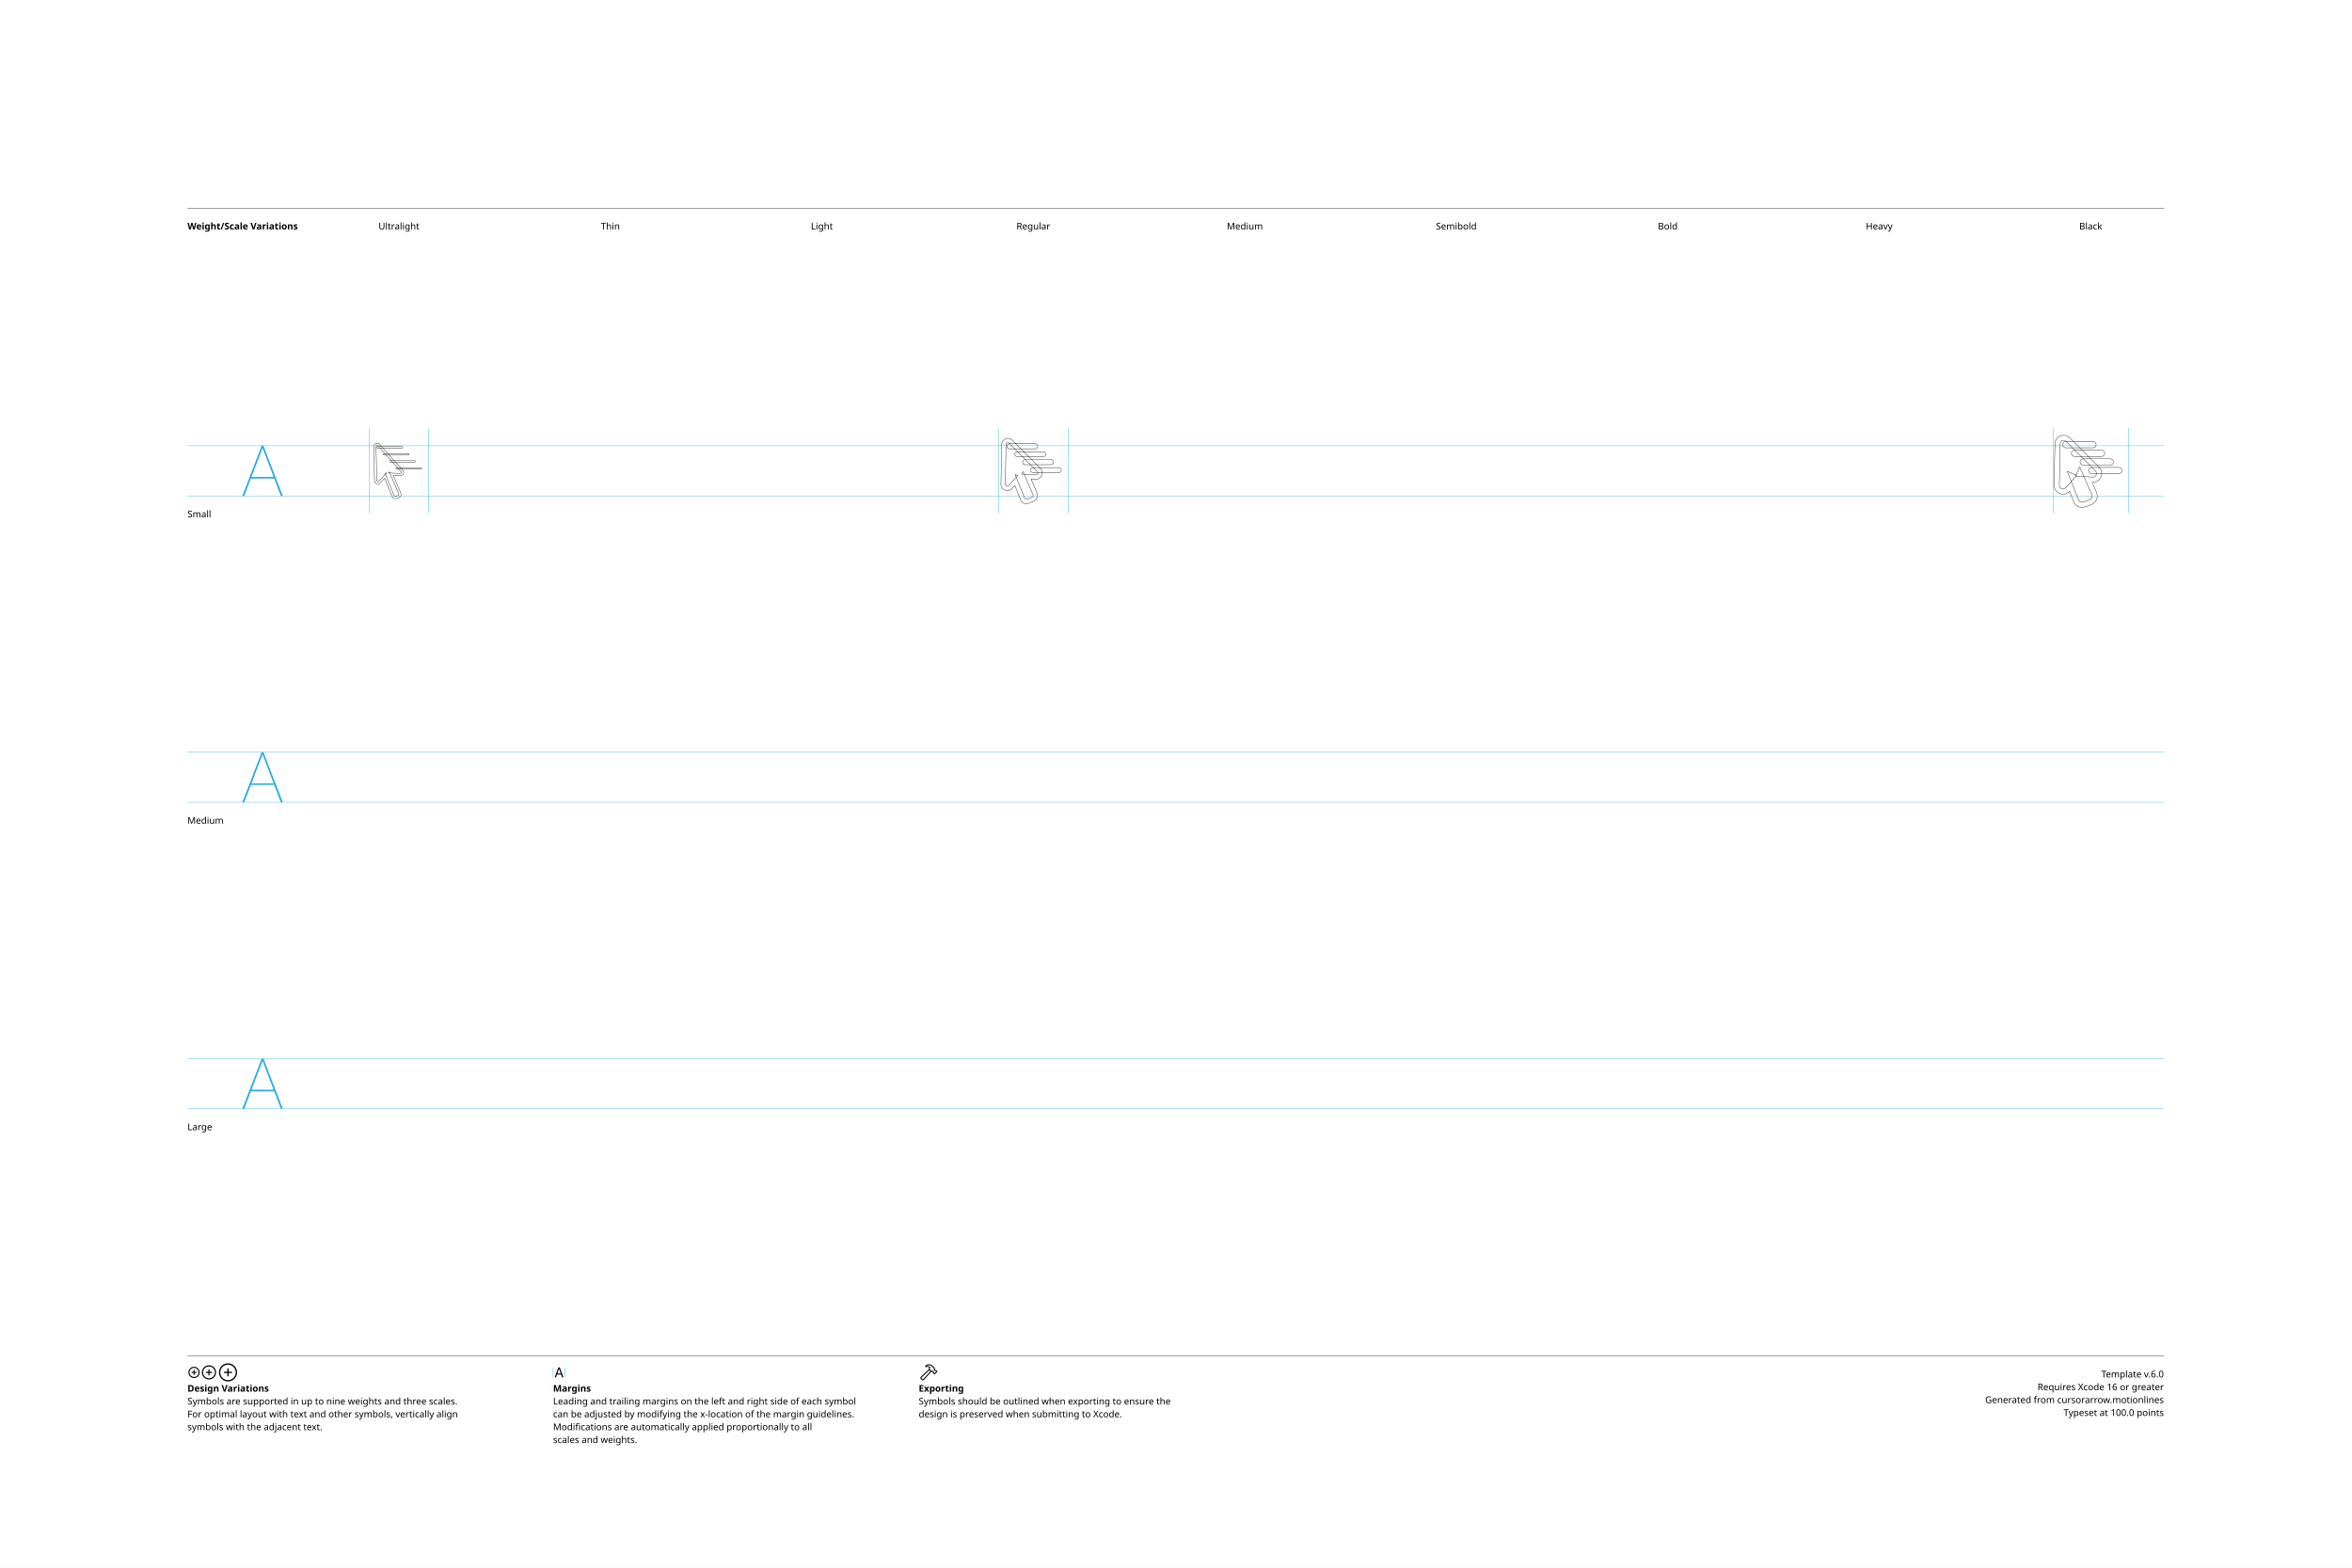
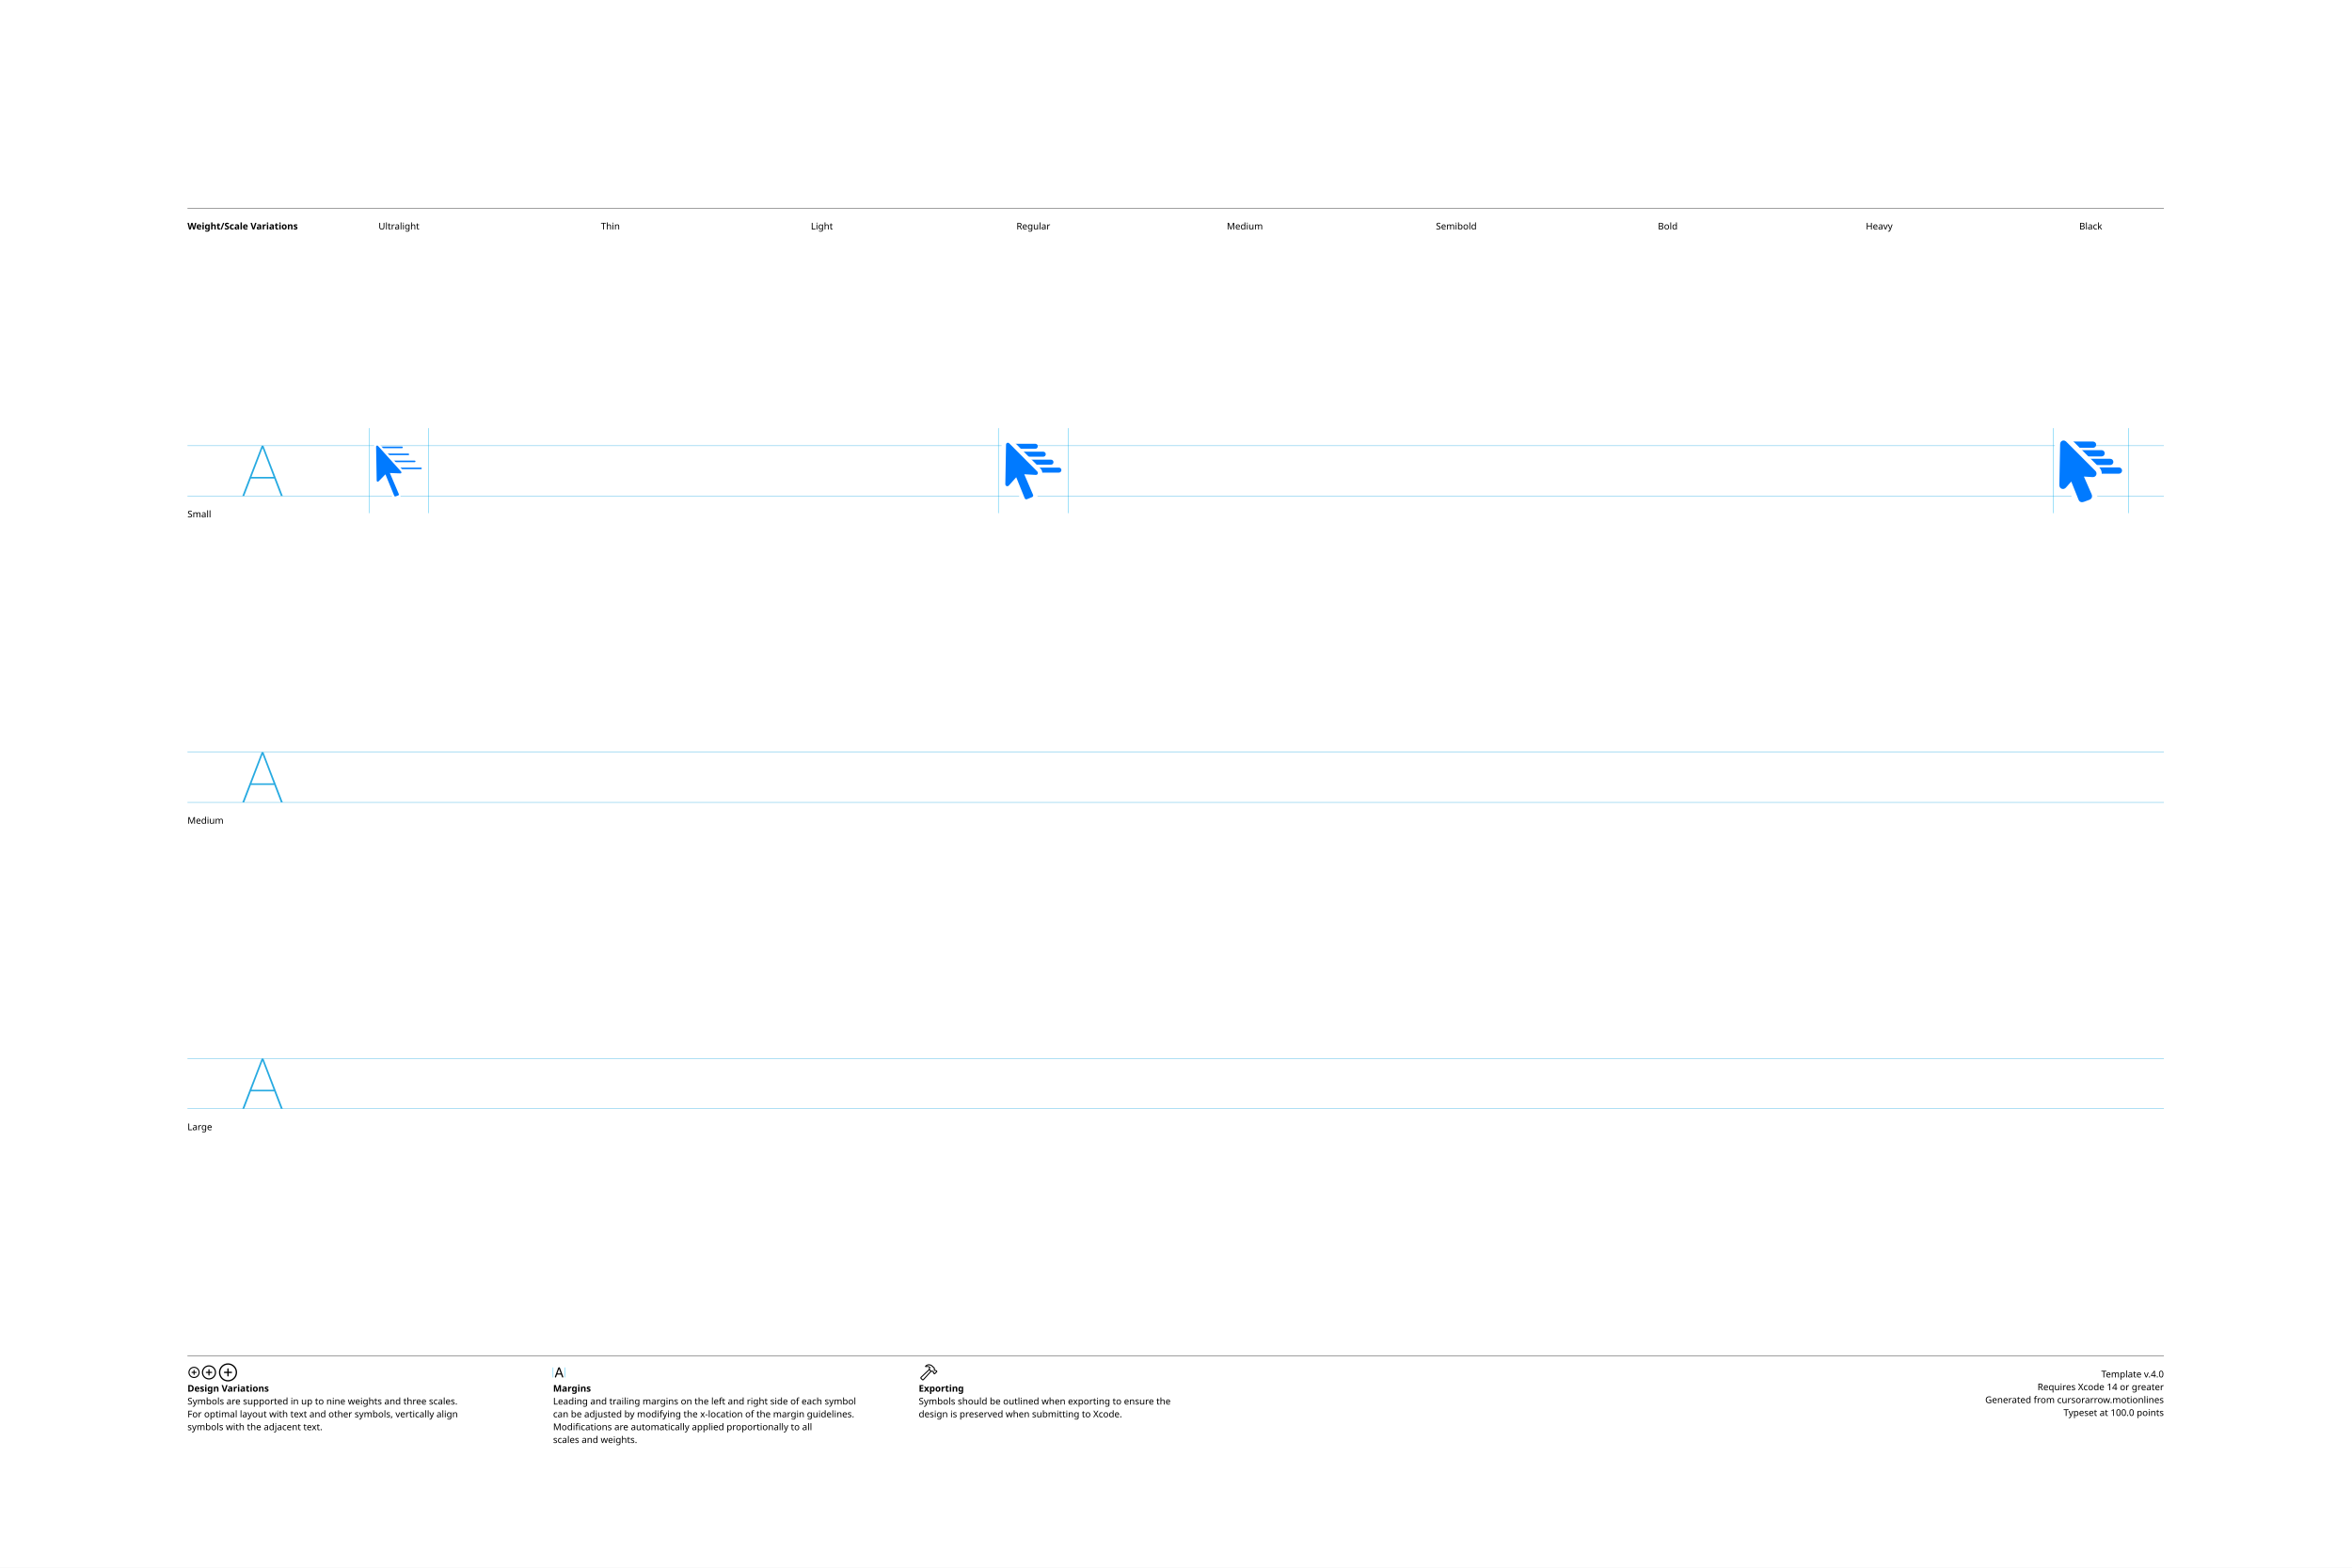
<svg xmlns="http://www.w3.org/2000/svg" version="1.1" viewBox="0 0 3300 2200">
  <style>.defaults {-sfsymbols-wiggle-style:linear;-sfsymbols-wiggle-angle:180}

- .monochrome-0 {-sfsymbols-motion-group:1;-sfsymbols-layer-tags:cursorarrow.motionlines}
- .monochrome-1 {-sfsymbols-motion-group:1;-sfsymbols-layer-tags:cursorarrow.motionlines}
- .monochrome-2 {-sfsymbols-motion-group:1;-sfsymbols-layer-tags:cursorarrow.motionlines}
- .monochrome-3 {-sfsymbols-motion-group:1;-sfsymbols-layer-tags:cursorarrow.motionlines}
- .monochrome-4 {opacity:0.0;-sfsymbols-clear-behind:true;-sfsymbols-motion-group:0;-sfsymbols-layer-tags:cursorarrow.motionlines}
- .monochrome-5 {-sfsymbols-motion-group:0;-sfsymbols-layer-tags:cursorarrow.motionlines}
+ .monochrome-0 {}
+ .monochrome-1 {}
+ .monochrome-2 {}
+ .monochrome-3 {}
+ .monochrome-4 {opacity:0.0;-sfsymbols-clear-behind:true}
+ .monochrome-5 {}

- .multicolor-0:tintColor {-sfsymbols-motion-group:1;-sfsymbols-layer-tags:cursorarrow.motionlines}
- .multicolor-1:tintColor {-sfsymbols-motion-group:1;-sfsymbols-layer-tags:cursorarrow.motionlines}
- .multicolor-2:tintColor {-sfsymbols-motion-group:1;-sfsymbols-layer-tags:cursorarrow.motionlines}
- .multicolor-3:tintColor {-sfsymbols-motion-group:1;-sfsymbols-layer-tags:cursorarrow.motionlines}
- .multicolor-4:tintColor {opacity:0.0;-sfsymbols-clear-behind:true;-sfsymbols-motion-group:0;-sfsymbols-layer-tags:cursorarrow.motionlines}
- .multicolor-5:tintColor {-sfsymbols-motion-group:0;-sfsymbols-layer-tags:cursorarrow.motionlines}
+ .multicolor-0:tintColor {}
+ .multicolor-1:tintColor {}
+ .multicolor-2:tintColor {}
+ .multicolor-3:tintColor {}
+ .multicolor-4:tintColor {opacity:0.0;-sfsymbols-clear-behind:true}
+ .multicolor-5:tintColor {}

- .hierarchical-0:primary {-sfsymbols-motion-group:1;-sfsymbols-layer-tags:cursorarrow.motionlines}
- .hierarchical-1:primary {-sfsymbols-motion-group:1;-sfsymbols-layer-tags:cursorarrow.motionlines}
- .hierarchical-2:primary {-sfsymbols-motion-group:1;-sfsymbols-layer-tags:cursorarrow.motionlines}
- .hierarchical-3:primary {-sfsymbols-motion-group:1;-sfsymbols-layer-tags:cursorarrow.motionlines}
- .hierarchical-4:primary {opacity:0.0;-sfsymbols-clear-behind:true;-sfsymbols-motion-group:0;-sfsymbols-layer-tags:cursorarrow.motionlines}
- .hierarchical-5:primary {-sfsymbols-motion-group:0;-sfsymbols-layer-tags:cursorarrow.motionlines}
+ .hierarchical-0:primary {}
+ .hierarchical-1:primary {}
+ .hierarchical-2:primary {}
+ .hierarchical-3:primary {}
+ .hierarchical-4:primary {opacity:0.0;-sfsymbols-clear-behind:true}
+ .hierarchical-5:primary {}

- .SFSymbolsPreviewWireframe {fill:none;opacity:1.0;stroke:black;stroke-width:0.5}
+ .SFSymbolsPreview007AFF {fill:#007AFF;opacity:1.0}
+ .SFSymbolsPreviewFFFFFF {fill:#FFFFFF;opacity:1.0}
</style>
  <g id="Notes">
    <rect height="2200" id="artboard" style="fill:white;opacity:1" width="3300" x="0" y="0" />
    <line style="fill:none;stroke:black;opacity:1;stroke-width:0.5;" x1="263" x2="3036" y1="292" y2="292" />
    <text style="stroke:none;fill:black;font-family:sans-serif;font-size:13;font-weight:bold;" transform="matrix(1 0 0 1 263 322)">Weight/Scale Variations</text>
    <text style="stroke:none;fill:black;font-family:sans-serif;font-size:13;text-anchor:middle;" transform="matrix(1 0 0 1 559.711 322)">Ultralight</text>
    <text style="stroke:none;fill:black;font-family:sans-serif;font-size:13;text-anchor:middle;" transform="matrix(1 0 0 1 856.422 322)">Thin</text>
    <text style="stroke:none;fill:black;font-family:sans-serif;font-size:13;text-anchor:middle;" transform="matrix(1 0 0 1 1153.13 322)">Light</text>
    <text style="stroke:none;fill:black;font-family:sans-serif;font-size:13;text-anchor:middle;" transform="matrix(1 0 0 1 1449.84 322)">Regular</text>
    <text style="stroke:none;fill:black;font-family:sans-serif;font-size:13;text-anchor:middle;" transform="matrix(1 0 0 1 1746.56 322)">Medium</text>
    <text style="stroke:none;fill:black;font-family:sans-serif;font-size:13;text-anchor:middle;" transform="matrix(1 0 0 1 2043.27 322)">Semibold</text>
    <text style="stroke:none;fill:black;font-family:sans-serif;font-size:13;text-anchor:middle;" transform="matrix(1 0 0 1 2339.98 322)">Bold</text>
    <text style="stroke:none;fill:black;font-family:sans-serif;font-size:13;text-anchor:middle;" transform="matrix(1 0 0 1 2636.69 322)">Heavy</text>
    <text style="stroke:none;fill:black;font-family:sans-serif;font-size:13;text-anchor:middle;" transform="matrix(1 0 0 1 2933.4 322)">Black</text>
    <line style="fill:none;stroke:black;opacity:1;stroke-width:0.5;" x1="263" x2="3036" y1="1903" y2="1903" />
    <g transform="matrix(0.2 0 0 0.2 263 1933)">
      <path d="m46.24 4.15c21.777 0 39.453-17.627 39.453-39.404s-17.676-39.404-39.453-39.404c-21.729 0-39.404 17.627-39.404 39.404s17.676 39.404 39.404 39.404Zm0-7.422c-17.676 0-31.934-14.307-31.934-31.982s14.258-31.982 31.934-31.982 31.982 14.307 31.982 31.982-14.307 31.982-31.982 31.982Zm-17.969-31.982c0 2.148 1.514 3.613 3.76 3.613h10.498v10.596c0 2.197 1.465 3.711 3.613 3.711 2.246 0 3.711-1.514 3.711-3.711v-10.596h10.596c2.197 0 3.711-1.465 3.711-3.613 0-2.197-1.514-3.711-3.711-3.711h-10.596v-10.547c0-2.246-1.465-3.76-3.711-3.76-2.148 0-3.613 1.514-3.613 3.76v10.547h-10.498c-2.246 0-3.76 1.514-3.76 3.711Z" />
    </g>
    <g transform="matrix(0.2 0 0 0.2 281.506 1933)">
      <path d="m58.545 14.551c27.49 0 49.805-22.314 49.805-49.805s-22.314-49.805-49.805-49.805-49.805 22.314-49.805 49.805 22.314 49.805 49.805 49.805Zm0-8.301c-22.949 0-41.504-18.555-41.504-41.504s18.555-41.504 41.504-41.504 41.504 18.555 41.504 41.504-18.555 41.504-41.504 41.504Zm-22.656-41.504c0 2.393 1.66 4.004 4.15 4.004h14.355v14.404c0 2.441 1.66 4.15 4.053 4.15 2.441 0 4.15-1.66 4.15-4.15v-14.404h14.404c2.441 0 4.15-1.611 4.15-4.004 0-2.441-1.709-4.15-4.15-4.15h-14.404v-14.355c0-2.49-1.709-4.199-4.15-4.199-2.393 0-4.053 1.709-4.053 4.199v14.355h-14.355c-2.49 0-4.15 1.709-4.15 4.15Z" />
    </g>
    <g transform="matrix(0.2 0 0 0.2 304.924 1933)">
      <path d="m74.853 28.32c35.107 0 63.623-28.467 63.623-63.574s-28.516-63.623-63.623-63.623-63.574 28.516-63.574 63.623 28.467 63.574 63.574 63.574Zm0-9.082c-30.127 0-54.492-24.365-54.492-54.492s24.365-54.492 54.492-54.492 54.492 24.365 54.492 54.492-24.365 54.492-54.492 54.492Zm-28.857-54.492c0 2.588 1.855 4.395 4.59 4.395h19.727v19.775c0 2.686 1.855 4.59 4.443 4.59 2.686 0 4.541-1.855 4.541-4.59v-19.775h19.775c2.686 0 4.59-1.807 4.59-4.395 0-2.734-1.855-4.59-4.59-4.59h-19.775v-19.727c0-2.734-1.855-4.639-4.541-4.639-2.588 0-4.443 1.904-4.443 4.639v19.727h-19.727c-2.734 0-4.59 1.855-4.59 4.59Z" />
    </g>
    <text style="stroke:none;fill:black;font-family:sans-serif;font-size:13;font-weight:bold;" transform="matrix(1 0 0 1 263 1953)">Design Variations</text>
    <text style="stroke:none;fill:black;font-family:sans-serif;font-size:13;" transform="matrix(1 0 0 1 263 1971)">Symbols are supported in up to nine weights and three scales.</text>
    <text style="stroke:none;fill:black;font-family:sans-serif;font-size:13;" transform="matrix(1 0 0 1 263 1989)">For optimal layout with text and other symbols, vertically align</text>
    <text style="stroke:none;fill:black;font-family:sans-serif;font-size:13;" transform="matrix(1 0 0 1 263 2007)">symbols with the adjacent text.</text>
    <line style="fill:none;stroke:#00AEEF;stroke-width:0.5;opacity:1.0;" x1="776" x2="776" y1="1919" y2="1933" />
    <g transform="matrix(0.2 0 0 0.2 776 1933)">
      <path d="m16.553 0.781c2.588 0 3.857-0.977 4.785-3.711l6.299-17.236h28.809l6.299 17.236c0.928 2.734 2.197 3.711 4.736 3.711 2.588 0 4.248-1.562 4.248-4.004 0-0.83-0.146-1.611-0.537-2.637l-22.9-60.986c-1.123-2.979-3.125-4.492-6.25-4.492-3.027 0-5.078 1.465-6.152 4.443l-22.9 61.084c-0.391 1.025-0.537 1.807-0.537 2.637 0 2.441 1.562 3.955 4.102 3.955Zm13.477-28.369 11.865-32.861h0.244l11.865 32.861Z" />
    </g>
    <line style="fill:none;stroke:#00AEEF;stroke-width:0.5;opacity:1.0;" x1="792.836" x2="792.836" y1="1919" y2="1933" />
    <text style="stroke:none;fill:black;font-family:sans-serif;font-size:13;font-weight:bold;" transform="matrix(1 0 0 1 776 1953)">Margins</text>
    <text style="stroke:none;fill:black;font-family:sans-serif;font-size:13;" transform="matrix(1 0 0 1 776 1971)">Leading and trailing margins on the left and right side of each symbol</text>
    <text style="stroke:none;fill:black;font-family:sans-serif;font-size:13;" transform="matrix(1 0 0 1 776 1989)">can be adjusted by modifying the x-location of the margin guidelines.</text>
    <text style="stroke:none;fill:black;font-family:sans-serif;font-size:13;" transform="matrix(1 0 0 1 776 2007)">Modifications are automatically applied proportionally to all</text>
    <text style="stroke:none;fill:black;font-family:sans-serif;font-size:13;" transform="matrix(1 0 0 1 776 2025)">scales and weights.</text>
    <g transform="matrix(0.2 0 0 0.2 1289 1933)">
      <path d="m14.209 9.326 8.496 8.545c4.297 4.346 9.229 4.053 13.867-1.074l53.467-58.935-4.834-4.883-53.076 58.398c-1.758 2.002-3.418 2.49-5.762 0.146l-5.859-5.811c-2.344-2.295-1.807-4.004 0.195-5.811l57.373-54.004-4.883-4.834-57.959 54.443c-4.932 4.59-5.322 9.473-1.025 13.818Zm32.08-90.967c-2.1 2.051-2.246 4.932-1.074 6.885 1.172 1.807 3.467 2.979 6.689 2.148 7.324-1.709 14.941-2.002 22.07 2.686l-2.93 7.275c-1.709 4.15-0.83 7.08 1.855 9.814l11.475 11.572c2.441 2.441 4.492 2.539 7.324 2.051l5.322-0.977 3.32 3.369-0.195 2.783c-0.195 2.49 0.439 4.395 2.881 6.787l3.809 3.711c2.393 2.393 5.469 2.539 7.812 0.195l14.551-14.6c2.344-2.344 2.246-5.322-0.146-7.715l-3.857-3.809c-2.393-2.393-4.248-3.174-6.641-2.979l-2.881 0.244-3.223-3.174 1.221-5.615c0.635-2.832-0.146-5.029-3.076-7.959l-10.986-10.938c-16.699-16.602-38.867-16.211-53.32-1.758Zm7.471 1.855c12.158-8.887 28.613-7.373 39.746 3.76l12.158 12.06c1.172 1.172 1.367 2.1 1.025 3.809l-1.611 7.422 7.52 7.422 4.932-0.293c1.27-0.049 1.66 0.049 2.637 1.025l2.881 2.881-12.207 12.207-2.881-2.881c-0.977-0.977-1.123-1.367-1.074-2.686l0.342-4.883-7.471-7.422-7.617 1.27c-1.611 0.342-2.344 0.195-3.564-0.977l-10.01-10.01c-1.27-1.172-1.416-2.002-0.635-3.857l4.395-10.449c-7.812-7.275-17.969-10.4-28.125-7.422-0.781 0.195-1.074-0.439-0.439-0.977Z" />
    </g>
    <text style="stroke:none;fill:black;font-family:sans-serif;font-size:13;font-weight:bold;" transform="matrix(1 0 0 1 1289 1953)">Exporting</text>
    <text style="stroke:none;fill:black;font-family:sans-serif;font-size:13;" transform="matrix(1 0 0 1 1289 1971)">Symbols should be outlined when exporting to ensure the</text>
    <text style="stroke:none;fill:black;font-family:sans-serif;font-size:13;" transform="matrix(1 0 0 1 1289 1989)">design is preserved when submitting to Xcode.</text>
-     <text id="template-version" style="stroke:none;fill:black;font-family:sans-serif;font-size:13;text-anchor:end;" transform="matrix(1 0 0 1 3036 1933)">Template v.6.0</text>
-     <text style="stroke:none;fill:black;font-family:sans-serif;font-size:13;text-anchor:end;" transform="matrix(1 0 0 1 3036 1951)">Requires Xcode 16 or greater</text>
+     <text id="template-version" style="stroke:none;fill:black;font-family:sans-serif;font-size:13;text-anchor:end;" transform="matrix(1 0 0 1 3036 1933)">Template v.4.0</text>
+     <text style="stroke:none;fill:black;font-family:sans-serif;font-size:13;text-anchor:end;" transform="matrix(1 0 0 1 3036 1951)">Requires Xcode 14 or greater</text>
    <text id="descriptive-name" style="stroke:none;fill:black;font-family:sans-serif;font-size:13;text-anchor:end;" transform="matrix(1 0 0 1 3036 1969)">Generated from cursorarrow.motionlines</text>
    <text style="stroke:none;fill:black;font-family:sans-serif;font-size:13;text-anchor:end;" transform="matrix(1 0 0 1 3036 1987)">Typeset at 100.0 points</text>
    <text style="stroke:none;fill:black;font-family:sans-serif;font-size:13;" transform="matrix(1 0 0 1 263 726)">Small</text>
    <text style="stroke:none;fill:black;font-family:sans-serif;font-size:13;" transform="matrix(1 0 0 1 263 1156)">Medium</text>
    <text style="stroke:none;fill:black;font-family:sans-serif;font-size:13;" transform="matrix(1 0 0 1 263 1586)">Large</text>
  </g>
  <g id="Guides">
    <g id="H-reference" style="fill:#27AAE1;stroke:none;" transform="matrix(1 0 0 1 339 696)">
      <path d="M0.994 0L3.638 0L29.328-67.132L30.03-67.132L30.03-70.459L28.123-70.459ZM11.688-24.48L46.981-24.48L46.231-26.729L12.438-26.729ZM55.12 0L57.764 0L30.638-70.459L29.433-70.459L29.433-67.132Z" />
    </g>
    <line id="Baseline-S" style="fill:none;stroke:#27AAE1;opacity:1;stroke-width:0.5;" x1="263" x2="3036" y1="696" y2="696" />
    <line id="Capline-S" style="fill:none;stroke:#27AAE1;opacity:1;stroke-width:0.5;" x1="263" x2="3036" y1="625.541" y2="625.541" />
    <g id="H-reference" style="fill:#27AAE1;stroke:none;" transform="matrix(1 0 0 1 339 1126)">
      <path d="M0.994 0L3.638 0L29.328-67.132L30.03-67.132L30.03-70.459L28.123-70.459ZM11.688-24.48L46.981-24.48L46.231-26.729L12.438-26.729ZM55.12 0L57.764 0L30.638-70.459L29.433-70.459L29.433-67.132Z" />
    </g>
    <line id="Baseline-M" style="fill:none;stroke:#27AAE1;opacity:1;stroke-width:0.5;" x1="263" x2="3036" y1="1126" y2="1126" />
    <line id="Capline-M" style="fill:none;stroke:#27AAE1;opacity:1;stroke-width:0.5;" x1="263" x2="3036" y1="1055.54" y2="1055.54" />
    <g id="H-reference" style="fill:#27AAE1;stroke:none;" transform="matrix(1 0 0 1 339 1556)">
      <path d="M0.994 0L3.638 0L29.328-67.132L30.03-67.132L30.03-70.459L28.123-70.459ZM11.688-24.48L46.981-24.48L46.231-26.729L12.438-26.729ZM55.12 0L57.764 0L30.638-70.459L29.433-70.459L29.433-67.132Z" />
    </g>
    <line id="Baseline-L" style="fill:none;stroke:#27AAE1;opacity:1;stroke-width:0.5;" x1="263" x2="3036" y1="1556" y2="1556" />
    <line id="Capline-L" style="fill:none;stroke:#27AAE1;opacity:1;stroke-width:0.5;" x1="263" x2="3036" y1="1485.54" y2="1485.54" />
    <line id="right-margin-Black-S" style="fill:none;stroke:#00AEEF;stroke-width:0.5;opacity:1.0;" x1="2986.18" x2="2986.18" y1="600.785" y2="720.121" />
    <line id="left-margin-Black-S" style="fill:none;stroke:#00AEEF;stroke-width:0.5;opacity:1.0;" x1="2880.62" x2="2880.62" y1="600.785" y2="720.121" />
    <line id="right-margin-Regular-S" style="fill:none;stroke:#00AEEF;stroke-width:0.5;opacity:1.0;" x1="1498.97" x2="1498.97" y1="600.785" y2="720.121" />
    <line id="left-margin-Regular-S" style="fill:none;stroke:#00AEEF;stroke-width:0.5;opacity:1.0;" x1="1400.72" x2="1400.72" y1="600.785" y2="720.121" />
    <line id="right-margin-Ultralight-S" style="fill:none;stroke:#00AEEF;stroke-width:0.5;opacity:1.0;" x1="601.589" x2="601.589" y1="600.785" y2="720.121" />
    <line id="left-margin-Ultralight-S" style="fill:none;stroke:#00AEEF;stroke-width:0.5;opacity:1.0;" x1="517.833" x2="517.833" y1="600.785" y2="720.121" />
  </g>
  <g id="Symbols">
    <g id="Black-S" transform="matrix(1 0 0 1 2880.62 696)">
-       <path class="monochrome-0 multicolor-0:tintColor hierarchical-0:primary SFSymbolsPreviewWireframe" d="M54.199-31.25L92.383-31.25C94.775-31.25 96.777-33.203 96.777-35.645C96.777-38.086 94.775-40.039 92.383-40.039L54.199-40.039C51.807-40.039 49.805-38.086 49.805-35.645C49.805-33.203 51.807-31.25 54.199-31.25Z" />
-       <path class="monochrome-1 multicolor-1:tintColor hierarchical-1:primary SFSymbolsPreviewWireframe" d="M42.188-43.359L80.176-43.359C82.617-43.359 84.57-45.361 84.57-47.754C84.57-50.195 82.617-52.148 80.176-52.148L42.188-52.148C39.746-52.148 37.793-50.195 37.793-47.754C37.793-45.361 39.746-43.359 42.188-43.359Z" />
-       <path class="monochrome-2 multicolor-2:tintColor hierarchical-2:primary SFSymbolsPreviewWireframe" d="M30.078-55.469L68.066-55.469C70.508-55.469 72.461-57.422 72.461-59.863C72.461-62.256 70.508-64.258 68.066-64.258L30.078-64.258C27.637-64.258 25.684-62.256 25.684-59.863C25.684-57.422 27.637-55.469 30.078-55.469Z" />
-       <path class="monochrome-3 multicolor-3:tintColor hierarchical-3:primary SFSymbolsPreviewWireframe" d="M17.871-67.578L56.055-67.578C58.447-67.578 60.449-69.531 60.449-71.973C60.449-74.414 58.447-76.367 56.055-76.367L17.871-76.367C15.479-76.367 13.477-74.414 13.477-71.973C13.477-69.531 15.479-67.578 17.871-67.578Z" />
-       <path class="monochrome-4 multicolor-4:tintColor hierarchical-4:primary SFSymbolsPreviewWireframe" d="M45.703 15.137L53.467 12.256C60.693 9.521 63.916 1.904 60.791-5.322L54.736-19.141L54.785-19.141C66.553-18.359 72.754-32.178 64.404-40.478L23.633-81.348C15.723-89.258 2.783-84.131 2.539-72.9L1.465-15.479C1.221-3.662 14.99 1.807 22.998-6.396L23.096-6.494L28.857 7.861C31.641 14.941 38.721 17.676 45.703 15.137Z" />
-       <path class="monochrome-5 multicolor-5:tintColor hierarchical-5:primary SFSymbolsPreviewWireframe" d="M54.053-2.393L37.353-40.674L31.396-27.979L55.273-26.465C60.352-26.123 62.793-31.738 59.228-35.303L18.457-76.172C15.088-79.541 9.961-77.539 9.863-72.754L8.789-15.332C8.691-10.059 14.551-7.861 18.018-11.768L33.154-28.955L19.775-34.473L35.645 5.127C37.06 8.691 40.088 9.375 43.164 8.252L50.928 5.371C54.199 4.15 55.518 0.977 54.053-2.393Z" />
+       <path class="monochrome-0 multicolor-0:tintColor hierarchical-0:primary SFSymbolsPreview007AFF" d="M54.199-31.25L92.383-31.25C94.775-31.25 96.777-33.203 96.777-35.645C96.777-38.086 94.775-40.039 92.383-40.039L54.199-40.039C51.807-40.039 49.805-38.086 49.805-35.645C49.805-33.203 51.807-31.25 54.199-31.25Z" />
+       <path class="monochrome-1 multicolor-1:tintColor hierarchical-1:primary SFSymbolsPreview007AFF" d="M42.188-43.359L80.176-43.359C82.617-43.359 84.57-45.361 84.57-47.754C84.57-50.195 82.617-52.148 80.176-52.148L42.188-52.148C39.746-52.148 37.793-50.195 37.793-47.754C37.793-45.361 39.746-43.359 42.188-43.359Z" />
+       <path class="monochrome-2 multicolor-2:tintColor hierarchical-2:primary SFSymbolsPreview007AFF" d="M30.078-55.469L68.066-55.469C70.508-55.469 72.461-57.422 72.461-59.863C72.461-62.256 70.508-64.258 68.066-64.258L30.078-64.258C27.637-64.258 25.684-62.256 25.684-59.863C25.684-57.422 27.637-55.469 30.078-55.469Z" />
+       <path class="monochrome-3 multicolor-3:tintColor hierarchical-3:primary SFSymbolsPreview007AFF" d="M17.871-67.578L56.055-67.578C58.447-67.578 60.449-69.531 60.449-71.973C60.449-74.414 58.447-76.367 56.055-76.367L17.871-76.367C15.479-76.367 13.477-74.414 13.477-71.973C13.477-69.531 15.479-67.578 17.871-67.578Z" />
+       <path class="monochrome-4 multicolor-4:tintColor hierarchical-4:primary SFSymbolsPreviewFFFFFF" d="M45.703 15.137L53.467 12.256C60.693 9.521 63.916 1.904 60.791-5.322L54.736-19.141L54.785-19.141C66.553-18.359 72.754-32.178 64.404-40.478L23.633-81.348C15.723-89.258 2.783-84.131 2.539-72.9L1.465-15.479C1.221-3.662 14.99 1.807 22.998-6.396L23.096-6.494L28.857 7.861C31.641 14.941 38.721 17.676 45.703 15.137Z" />
+       <path class="monochrome-5 multicolor-5:tintColor hierarchical-5:primary SFSymbolsPreview007AFF" d="M54.053-2.393L37.353-40.674L31.396-27.979L55.273-26.465C60.352-26.123 62.793-31.738 59.228-35.303L18.457-76.172C15.088-79.541 9.961-77.539 9.863-72.754L8.789-15.332C8.691-10.059 14.551-7.861 18.018-11.768L33.154-28.955L19.775-34.473L35.645 5.127C37.06 8.691 40.088 9.375 43.164 8.252L50.928 5.371C54.199 4.15 55.518 0.977 54.053-2.393Z" />
    </g>
    <g id="Regular-S" transform="matrix(1 0 0 1 1400.72 696)">
-       <path class="monochrome-0 multicolor-0:tintColor hierarchical-0:primary SFSymbolsPreviewWireframe" d="M48.682-32.764L84.961-32.764C86.914-32.764 88.477-34.326 88.477-36.328C88.477-38.281 86.914-39.795 84.961-39.795L48.682-39.795C46.728-39.795 45.166-38.232 45.166-36.23C45.166-34.277 46.728-32.764 48.682-32.764Z" />
-       <path class="monochrome-1 multicolor-1:tintColor hierarchical-1:primary SFSymbolsPreviewWireframe" d="M37.549-43.897L73.877-43.897C75.879-43.897 77.393-45.459 77.393-47.461C77.393-49.463 75.879-50.928 73.877-50.928L37.549-50.928C35.547-50.928 34.033-49.414 34.033-47.363C34.033-45.41 35.547-43.897 37.549-43.897Z" />
-       <path class="monochrome-2 multicolor-2:tintColor hierarchical-2:primary SFSymbolsPreviewWireframe" d="M26.66-55.078L63.037-55.078C64.99-55.078 66.553-56.592 66.553-58.643C66.553-60.596 64.99-62.109 63.037-62.109L26.66-62.109C24.707-62.109 23.145-60.547 23.145-58.545C23.145-56.543 24.707-55.078 26.66-55.078Z" />
-       <path class="monochrome-3 multicolor-3:tintColor hierarchical-3:primary SFSymbolsPreviewWireframe" d="M15.625-66.211L51.855-66.211C53.857-66.211 55.371-67.773 55.371-69.775C55.371-71.728 53.857-73.242 51.855-73.242L15.625-73.242C13.623-73.242 12.109-71.728 12.109-69.678C12.109-67.725 13.623-66.211 15.625-66.211Z" />
-       <path class="monochrome-4 multicolor-4:tintColor hierarchical-4:primary SFSymbolsPreviewWireframe" d="M42.627 10.254L49.805 7.275C54.346 5.371 56.201 0.195 54.248-4.297L45.996-23.682L52.002-23.34C60.449-22.9 64.893-32.715 58.887-38.77L19.824-78.076C14.111-83.789 4.736-80.127 4.639-72.022L3.662-16.797C3.516-8.203 13.867-4.248 19.531-10.693L23.145-14.697L31.201 5.322C33.008 9.961 38.184 12.109 42.627 10.254Z" />
-       <path class="monochrome-5 multicolor-5:tintColor hierarchical-5:primary SFSymbolsPreviewWireframe" d="M48.633-1.855L34.766-34.18L32.764-30.664L52.393-29.541C55.225-29.346 56.543-32.373 54.541-34.424L15.43-73.731C13.623-75.586 10.84-74.561 10.791-71.924L9.814-16.699C9.766-13.818 12.988-12.598 14.893-14.795L27.393-28.809L23.584-30.029L36.914 3.027C37.5 4.443 38.916 5.127 40.234 4.541L47.461 1.562C48.828 1.025 49.219-0.488 48.633-1.855Z" />
+       <path class="monochrome-0 multicolor-0:tintColor hierarchical-0:primary SFSymbolsPreview007AFF" d="M48.682-32.764L84.961-32.764C86.914-32.764 88.477-34.326 88.477-36.328C88.477-38.281 86.914-39.795 84.961-39.795L48.682-39.795C46.728-39.795 45.166-38.232 45.166-36.23C45.166-34.277 46.728-32.764 48.682-32.764Z" />
+       <path class="monochrome-1 multicolor-1:tintColor hierarchical-1:primary SFSymbolsPreview007AFF" d="M37.549-43.897L73.877-43.897C75.879-43.897 77.393-45.459 77.393-47.461C77.393-49.463 75.879-50.928 73.877-50.928L37.549-50.928C35.547-50.928 34.033-49.414 34.033-47.363C34.033-45.41 35.547-43.897 37.549-43.897Z" />
+       <path class="monochrome-2 multicolor-2:tintColor hierarchical-2:primary SFSymbolsPreview007AFF" d="M26.66-55.078L63.037-55.078C64.99-55.078 66.553-56.592 66.553-58.643C66.553-60.596 64.99-62.109 63.037-62.109L26.66-62.109C24.707-62.109 23.145-60.547 23.145-58.545C23.145-56.543 24.707-55.078 26.66-55.078Z" />
+       <path class="monochrome-3 multicolor-3:tintColor hierarchical-3:primary SFSymbolsPreview007AFF" d="M15.625-66.211L51.855-66.211C53.857-66.211 55.371-67.773 55.371-69.775C55.371-71.728 53.857-73.242 51.855-73.242L15.625-73.242C13.623-73.242 12.109-71.728 12.109-69.678C12.109-67.725 13.623-66.211 15.625-66.211Z" />
+       <path class="monochrome-4 multicolor-4:tintColor hierarchical-4:primary SFSymbolsPreviewFFFFFF" d="M42.627 10.254L49.805 7.275C54.346 5.371 56.201 0.195 54.248-4.297L45.996-23.682L52.002-23.34C60.449-22.9 64.893-32.715 58.887-38.77L19.824-78.076C14.111-83.789 4.736-80.127 4.639-72.022L3.662-16.797C3.516-8.203 13.867-4.248 19.531-10.693L23.145-14.697L31.201 5.322C33.008 9.961 38.184 12.109 42.627 10.254Z" />
+       <path class="monochrome-5 multicolor-5:tintColor hierarchical-5:primary SFSymbolsPreview007AFF" d="M48.633-1.855L34.766-34.18L32.764-30.664L52.393-29.541C55.225-29.346 56.543-32.373 54.541-34.424L15.43-73.731C13.623-75.586 10.84-74.561 10.791-71.924L9.814-16.699C9.766-13.818 12.988-12.598 14.893-14.795L27.393-28.809L23.584-30.029L36.914 3.027C37.5 4.443 38.916 5.127 40.234 4.541L47.461 1.562C48.828 1.025 49.219-0.488 48.633-1.855Z" />
    </g>
    <g id="Ultralight-S" transform="matrix(1 0 0 1 517.833 696)">
-       <path class="monochrome-0 multicolor-0:tintColor hierarchical-0:primary SFSymbolsPreviewWireframe" d="M38.646-37.577L72.837-37.577C73.518-37.577 73.991-38.095 73.991-38.689C73.991-39.28 73.518-39.795 72.837-39.795L38.646-39.795C38.01-39.795 37.492-39.322 37.492-38.683C37.492-38.092 38.01-37.577 38.646-37.577Z" />
-       <path class="monochrome-1 multicolor-1:tintColor hierarchical-1:primary SFSymbolsPreviewWireframe" d="M29.784-47.438L63.978-47.438C64.663-47.438 65.132-47.911 65.132-48.551C65.132-49.145 64.663-49.611 63.978-49.611L29.784-49.611C29.144-49.611 28.629-49.142 28.629-48.544C28.629-47.908 29.144-47.438 29.784-47.438Z" />
-       <path class="monochrome-2 multicolor-2:tintColor hierarchical-2:primary SFSymbolsPreviewWireframe" d="M20.893-57.258L55.09-57.258C55.772-57.258 56.245-57.773 56.245-58.37C56.245-58.961 55.772-59.476 55.09-59.476L20.893-59.476C20.257-59.476 19.739-58.958 19.739-58.363C19.739-57.769 20.257-57.258 20.893-57.258Z" />
-       <path class="monochrome-3 multicolor-3:tintColor hierarchical-3:primary SFSymbolsPreviewWireframe" d="M12.038-67.074L46.225-67.074C46.91-67.074 47.379-67.592 47.379-68.186C47.379-68.822 46.91-69.291 46.225-69.291L12.038-69.291C11.398-69.291 10.883-68.822 10.883-68.179C10.883-67.588 11.398-67.074 12.038-67.074Z" />
-       <path class="monochrome-4 multicolor-4:tintColor hierarchical-4:primary SFSymbolsPreviewWireframe" d="M38.449 3.533L42.085 2.144C44.446 1.193 45.53-1.53 44.53-3.888L33.917-28.949L43.783-28.517C47.78-28.395 50.134-33.123 47.307-36.227L14.784-72.355C11.886-75.525 6.644-73.406 6.728-69.161L7.613-21.383C7.693-17.194 12.732-15.373 15.581-18.368L21.873-24.824L32.473 1.054C33.371 3.377 36.095 4.435 38.449 3.533Z" />
-       <path class="monochrome-5 multicolor-5:tintColor hierarchical-5:primary SFSymbolsPreviewWireframe" d="M41.73-2.673L28.499-33.816L27.269-32.299L43.901-31.63C45.189-31.571 45.962-33.054 45.005-34.151L12.478-70.279C11.534-71.317 9.795-70.61 9.837-69.245L10.677-21.467C10.719-20.085 12.443-19.409 13.303-20.471L24.759-32.214L22.358-31.8L35.325-0.151C35.638 0.629 36.555 0.949 37.328 0.636L40.967-0.753C41.744-1.063 42.044-1.941 41.73-2.673Z" />
+       <path class="monochrome-0 multicolor-0:tintColor hierarchical-0:primary SFSymbolsPreview007AFF" d="M38.646-37.577L72.837-37.577C73.518-37.577 73.991-38.095 73.991-38.689C73.991-39.28 73.518-39.795 72.837-39.795L38.646-39.795C38.01-39.795 37.492-39.322 37.492-38.683C37.492-38.092 38.01-37.577 38.646-37.577Z" />
+       <path class="monochrome-1 multicolor-1:tintColor hierarchical-1:primary SFSymbolsPreview007AFF" d="M29.784-47.438L63.978-47.438C64.663-47.438 65.132-47.911 65.132-48.551C65.132-49.145 64.663-49.611 63.978-49.611L29.784-49.611C29.144-49.611 28.629-49.142 28.629-48.544C28.629-47.908 29.144-47.438 29.784-47.438Z" />
+       <path class="monochrome-2 multicolor-2:tintColor hierarchical-2:primary SFSymbolsPreview007AFF" d="M20.893-57.258L55.09-57.258C55.772-57.258 56.245-57.773 56.245-58.37C56.245-58.961 55.772-59.476 55.09-59.476L20.893-59.476C20.257-59.476 19.739-58.958 19.739-58.363C19.739-57.769 20.257-57.258 20.893-57.258Z" />
+       <path class="monochrome-3 multicolor-3:tintColor hierarchical-3:primary SFSymbolsPreview007AFF" d="M12.038-67.074L46.225-67.074C46.91-67.074 47.379-67.592 47.379-68.186C47.379-68.822 46.91-69.291 46.225-69.291L12.038-69.291C11.398-69.291 10.883-68.822 10.883-68.179C10.883-67.588 11.398-67.074 12.038-67.074Z" />
+       <path class="monochrome-4 multicolor-4:tintColor hierarchical-4:primary SFSymbolsPreviewFFFFFF" d="M38.449 3.533L42.085 2.144C44.446 1.193 45.53-1.53 44.53-3.888L33.917-28.949L43.783-28.517C47.78-28.395 50.134-33.123 47.307-36.227L14.784-72.355C11.886-75.525 6.644-73.406 6.728-69.161L7.613-21.383C7.693-17.194 12.732-15.373 15.581-18.368L21.873-24.824L32.473 1.054C33.371 3.377 36.095 4.435 38.449 3.533Z" />
+       <path class="monochrome-5 multicolor-5:tintColor hierarchical-5:primary SFSymbolsPreview007AFF" d="M41.73-2.673L28.499-33.816L27.269-32.299L43.901-31.63C45.189-31.571 45.962-33.054 45.005-34.151L12.478-70.279C11.534-71.317 9.795-70.61 9.837-69.245L10.677-21.467C10.719-20.085 12.443-19.409 13.303-20.471L24.759-32.214L22.358-31.8L35.325-0.151C35.638 0.629 36.555 0.949 37.328 0.636L40.967-0.753C41.744-1.063 42.044-1.941 41.73-2.673Z" />
    </g>
  </g>
</svg>
